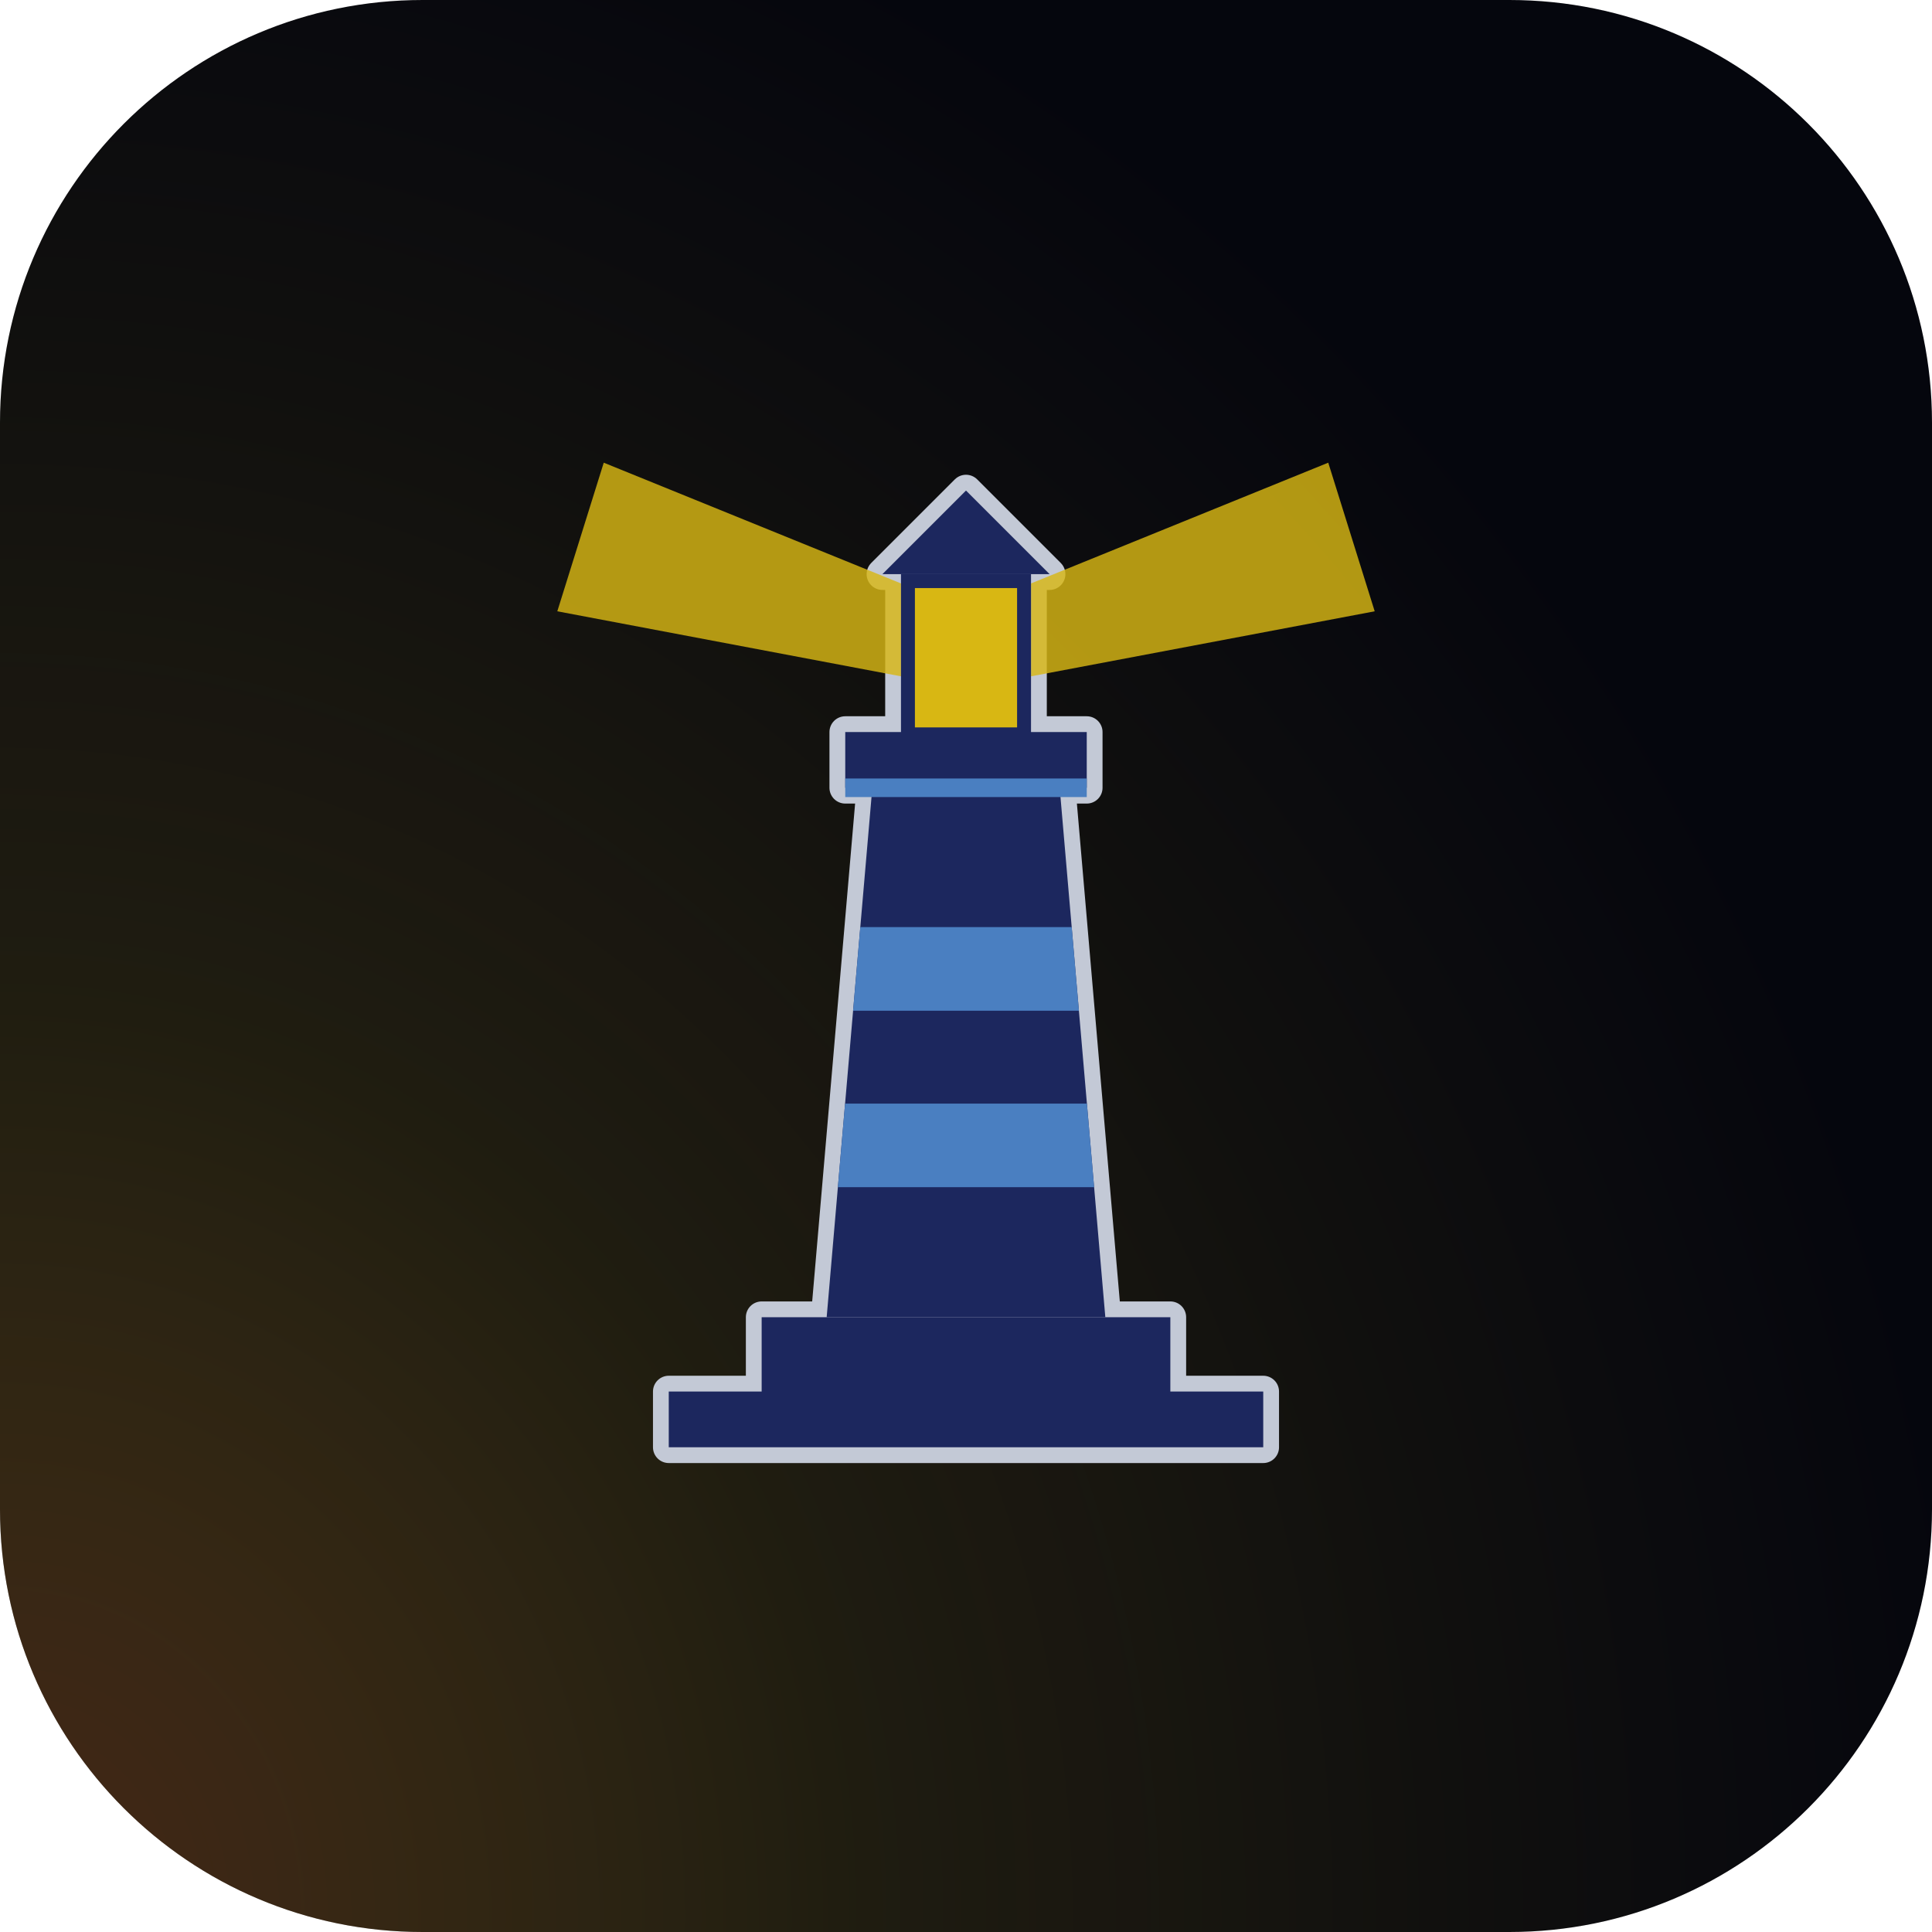
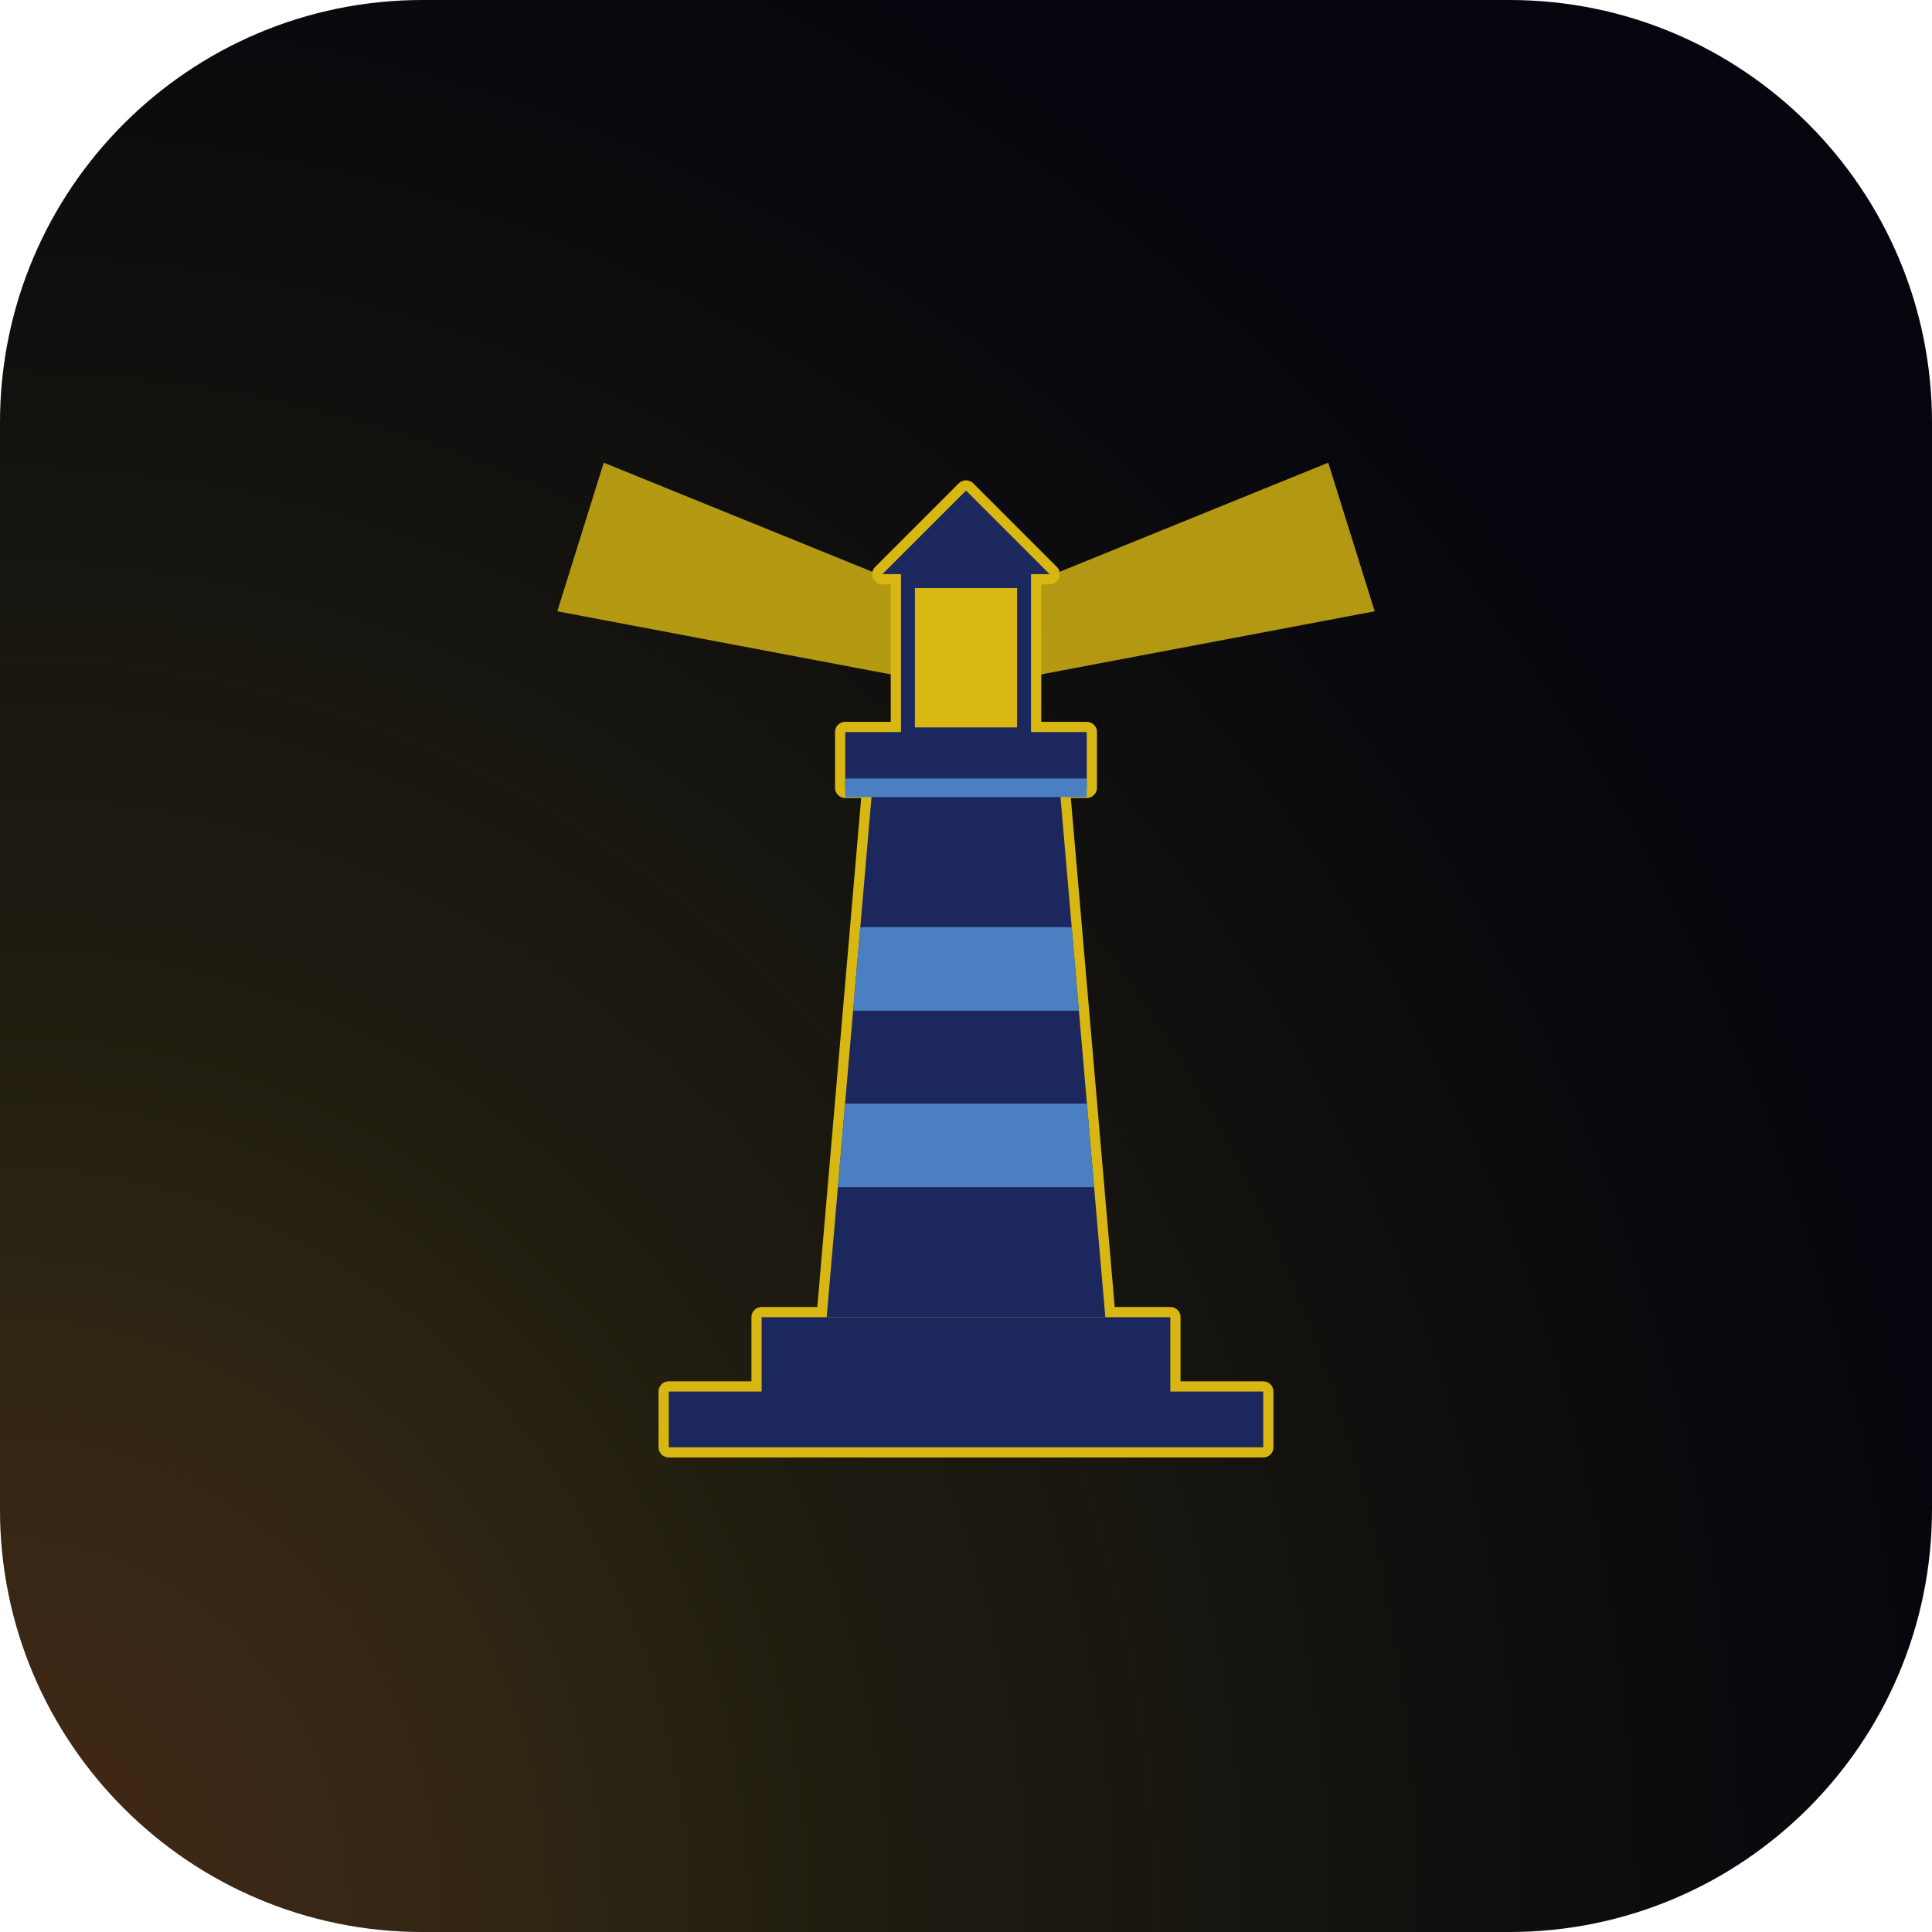
<svg xmlns="http://www.w3.org/2000/svg" viewBox="0 0 512 512">
  <rect width="512" height="512" rx="112" fill="#05060d" />
  <defs>
    <radialGradient id="candle" gradientUnits="userSpaceOnUse" cx="0" cy="0" r="1" gradientTransform="translate(0 512) scale(560 620)">
      <stop offset="0" stop-color="#c96a2b" stop-opacity="0.32" />
      <stop offset=".4" stop-color="#e6c62a" stop-opacity="0.120" />
      <stop offset=".68" stop-color="#e6c62a" stop-opacity="0.051" />
      <stop offset=".94" stop-color="#e6c62a" stop-opacity="0" />
    </radialGradient>
  </defs>
  <rect width="512" height="512" rx="112" fill="url(#candle)" />
  <svg x="132.9" y="98.0" width="246.2" height="320" viewBox="0 0 100 130">
-     <g fill="none" stroke="#c3c9d6" stroke-width="3.4" stroke-linejoin="round" stroke-linecap="round">
+     <g fill="none" stroke="#d8b713" stroke-width="2.2" stroke-linejoin="round" stroke-linecap="round">
      <rect x="18" y="110" width="64" height="6" />
      <rect x="28" y="102" width="44" height="9" />
      <polygon points="35,102 65,102 60,44 40,44" />
      <rect x="37" y="39" width="26" height="6" />
      <rect x="43" y="22" width="14" height="18" />
      <polygon points="41,22 59,22 50,13" />
    </g>
    <defs>
      <clipPath id="tower">
        <polygon points="35,102 65,102 60,44 40,44" />
      </clipPath>
    </defs>
    <polygon points="43,23 43,33 6,26 11,10" fill="#d8b713" opacity="0.82" />
    <polygon points="57,23 57,33 94,26 89,10" fill="#d8b713" opacity="0.82" />
    <rect x="18" y="110" width="64" height="6" fill="#1c275e" />
    <rect x="28" y="102" width="44" height="9" fill="#1c275e" />
    <polygon points="35,102 65,102 60,44 40,44" fill="#1c275e" />
    <rect x="0" y="60" width="100" height="9" fill="#4a7fc1" clip-path="url(#tower)" />
    <rect x="0" y="79" width="100" height="9" fill="#4a7fc1" clip-path="url(#tower)" />
    <rect x="37" y="39" width="26" height="6" fill="#1c275e" />
    <rect x="37" y="44" width="26" height="2" fill="#4a7fc1" />
    <rect x="43" y="22" width="14" height="18" fill="#1c275e" />
    <rect x="44.5" y="23.5" width="11" height="15" fill="#d8b713" />
    <polygon points="41,22 59,22 50,13" fill="#1c275e" />
  </svg>
</svg>
